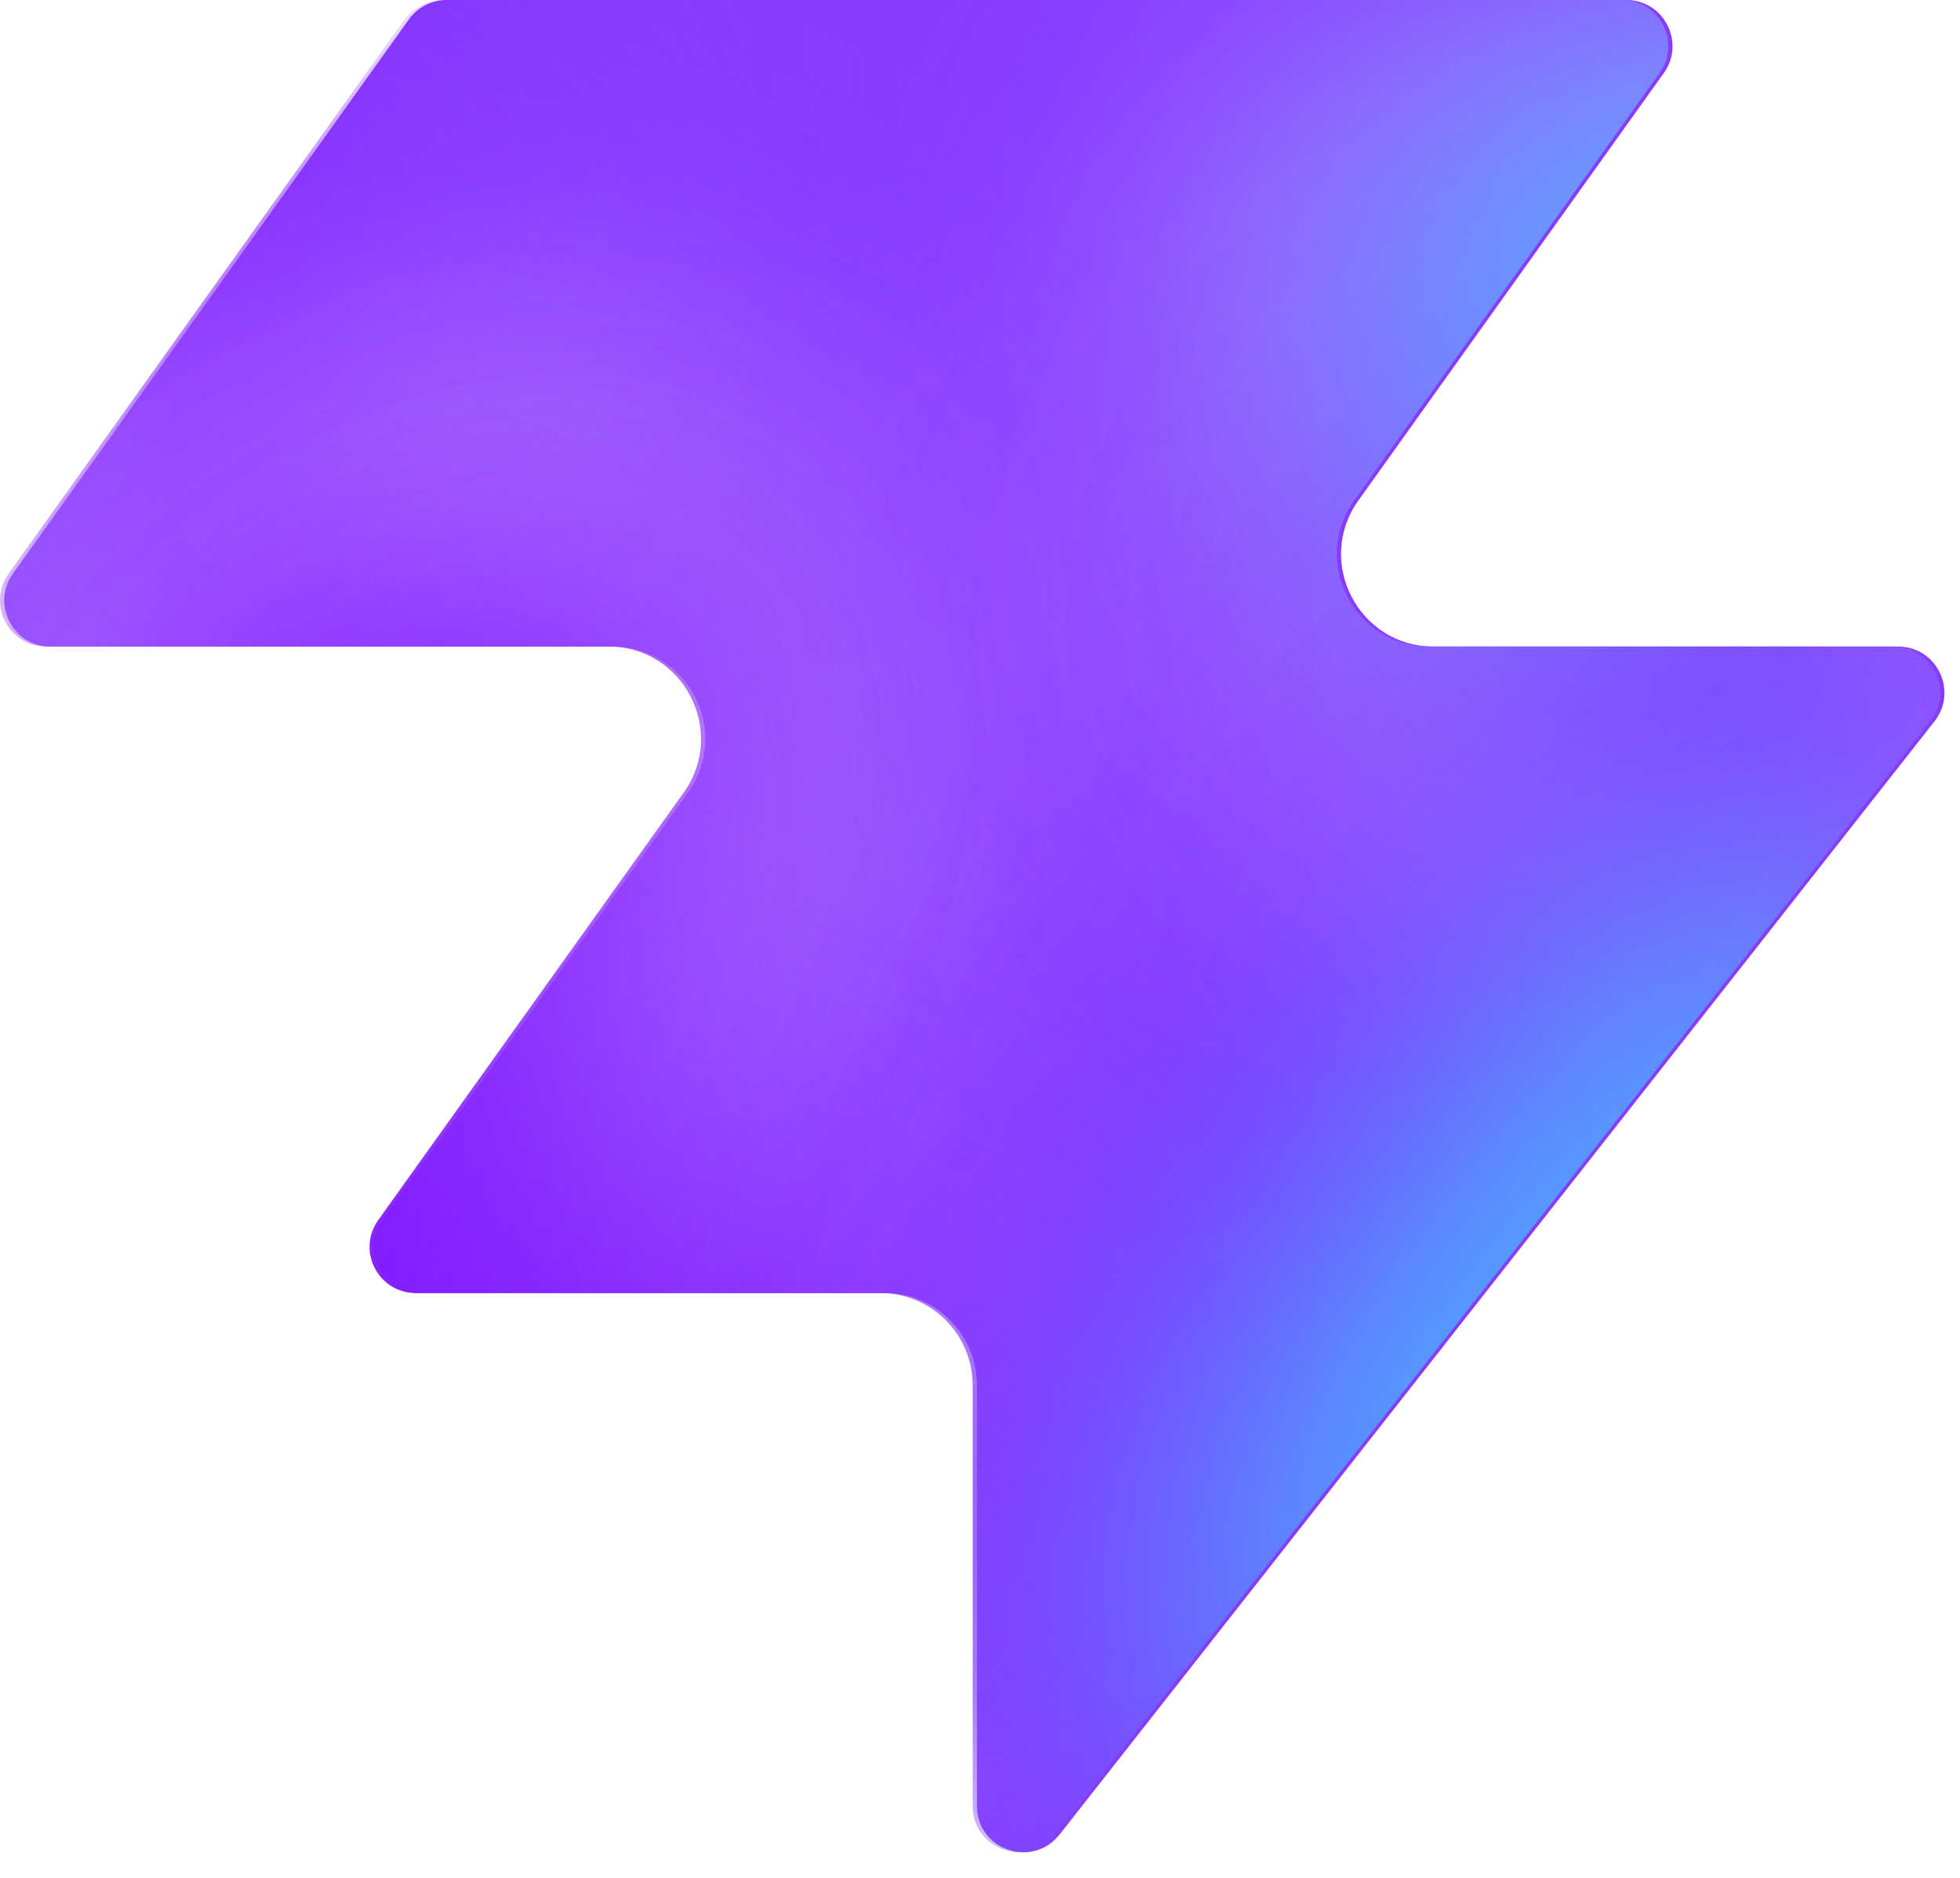
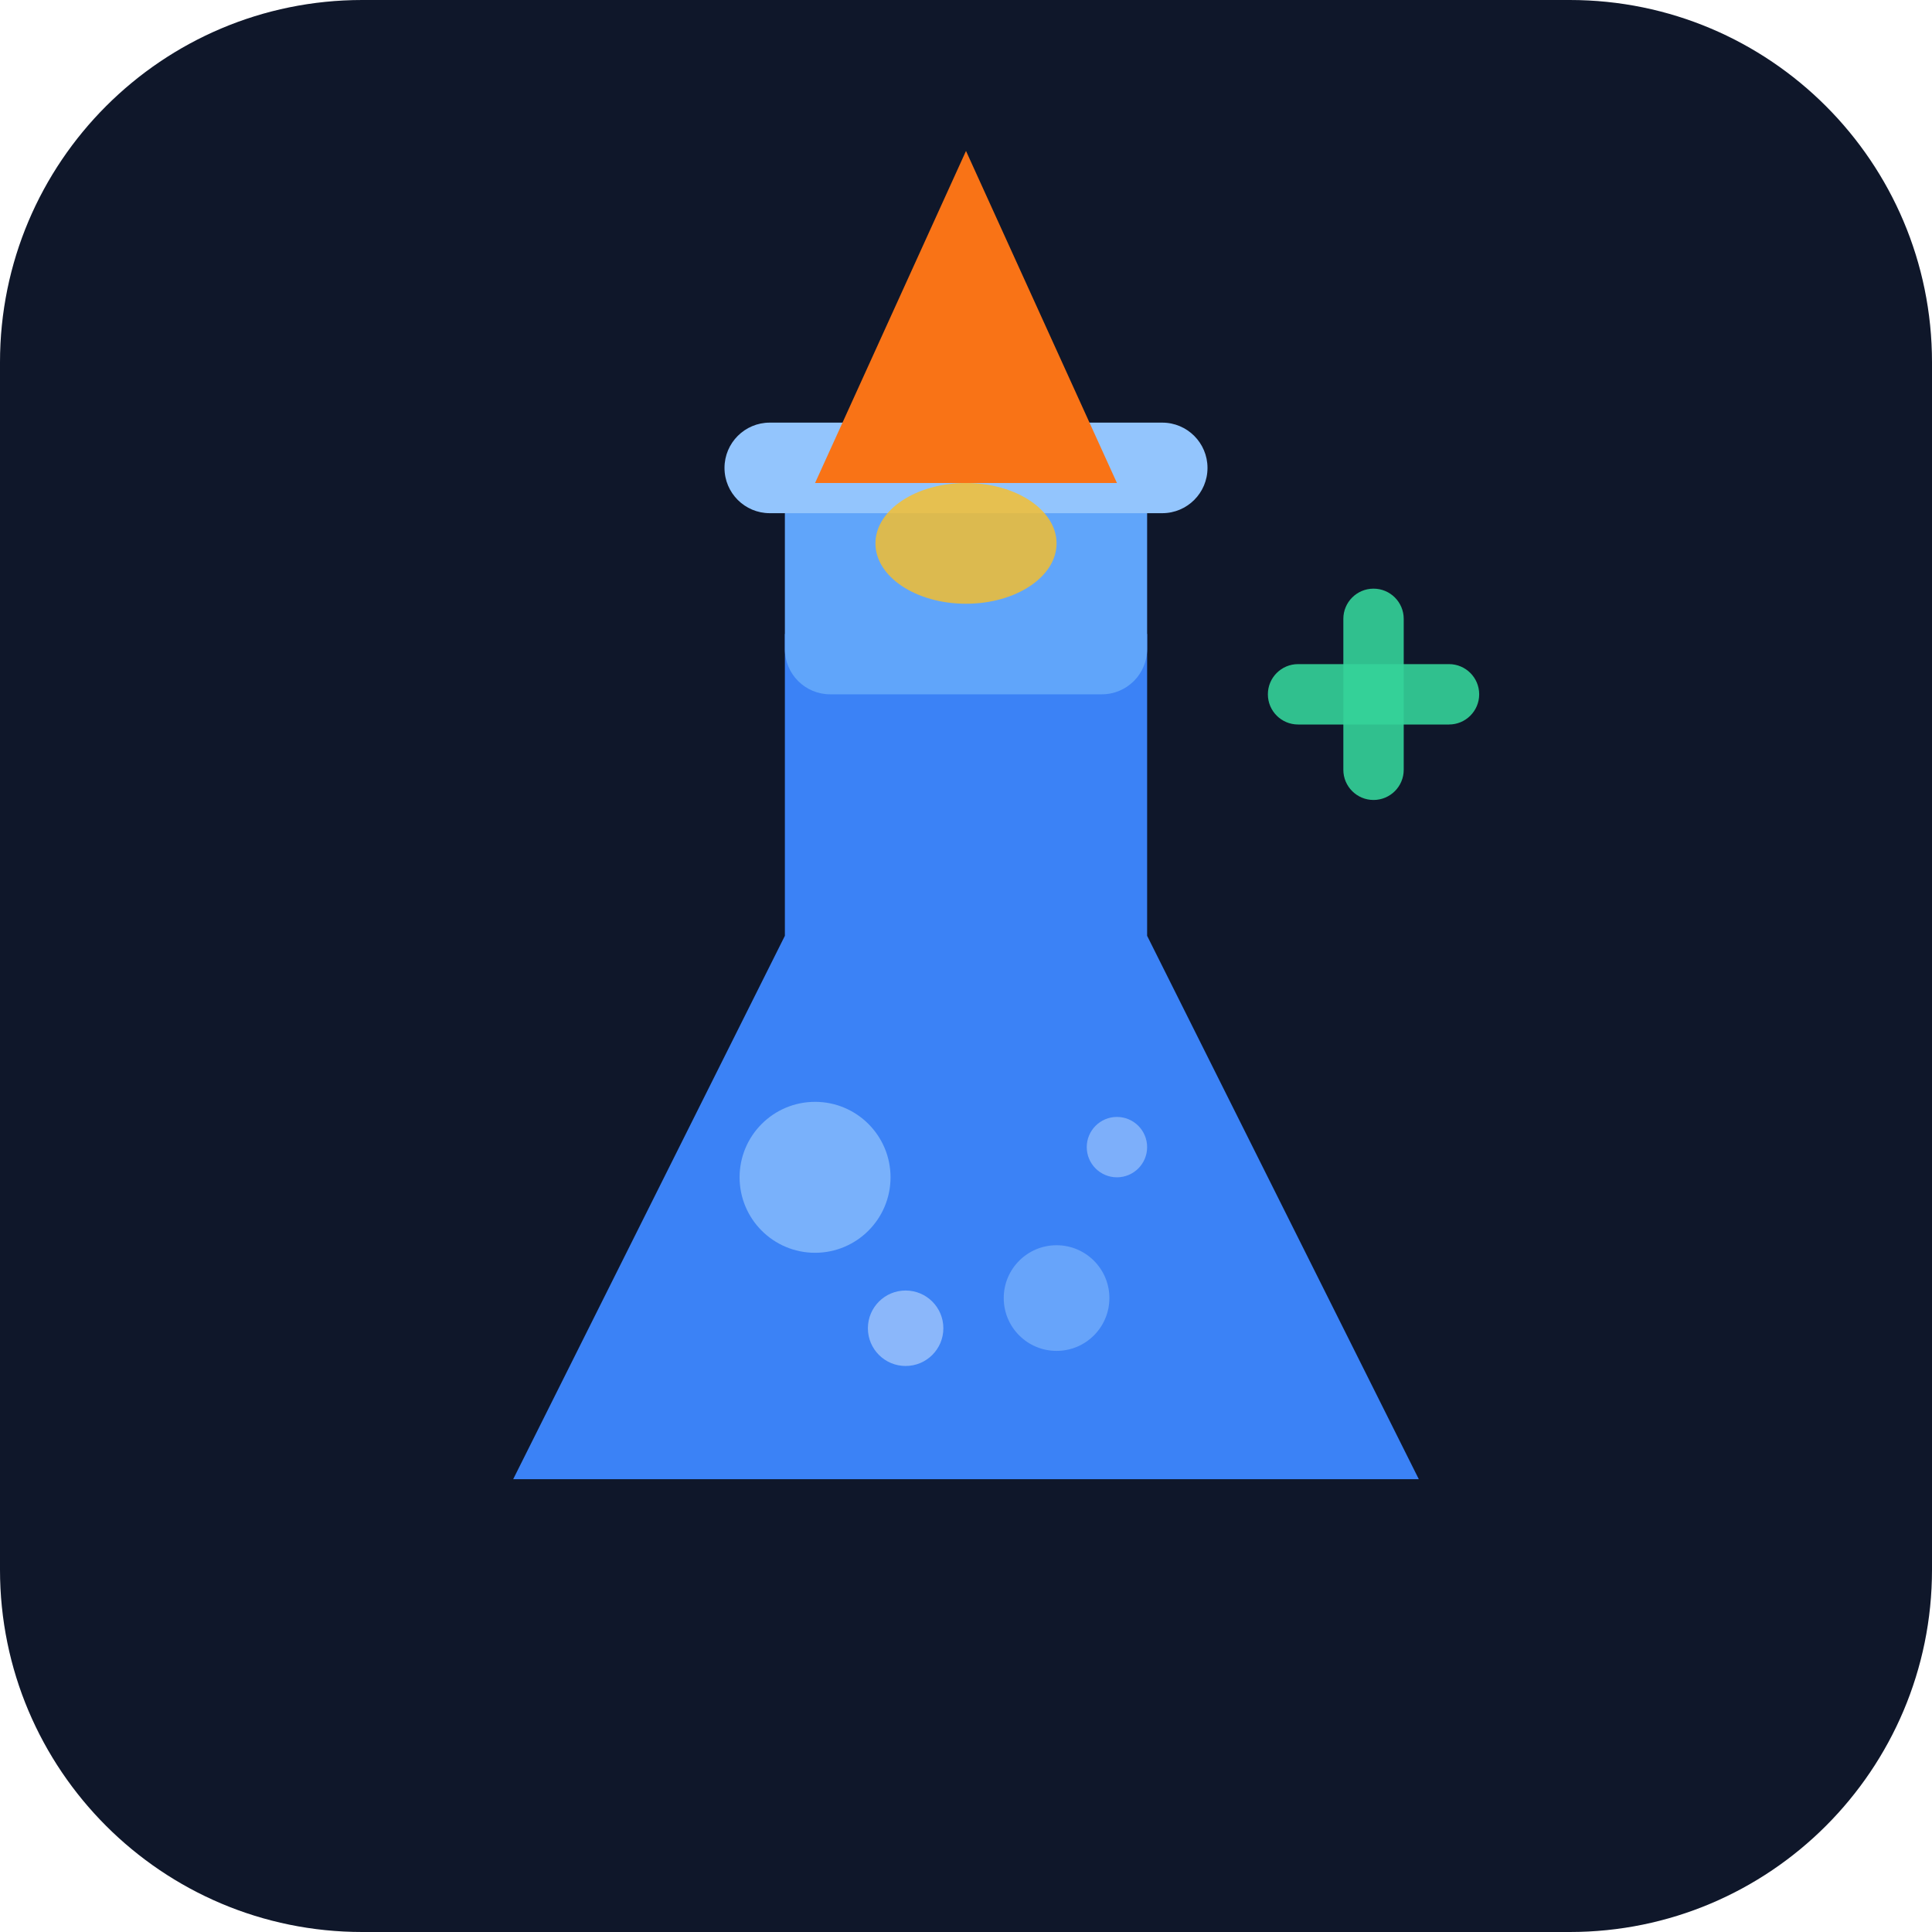
- <svg xmlns="http://www.w3.org/2000/svg" width="48" height="46" fill="none" viewBox="0 0 48 46">
-   <path fill="#863bff" d="M25.946 44.938c-.664.845-2.021.375-2.021-.698V33.937a2.26 2.26 0 0 0-2.262-2.262H10.287c-.92 0-1.456-1.04-.92-1.788l7.48-10.471c1.07-1.497 0-3.578-1.842-3.578H1.237c-.92 0-1.456-1.04-.92-1.788L10.013.474c.214-.297.556-.474.92-.474h28.894c.92 0 1.456 1.04.92 1.788l-7.48 10.471c-1.07 1.498 0 3.579 1.842 3.579h11.377c.943 0 1.473 1.088.89 1.83L25.947 44.94z" style="fill:#863bff;fill:color(display-p3 .525 .23 1);fill-opacity:1" />
-   <mask id="a" width="48" height="46" x="0" y="0" maskUnits="userSpaceOnUse" style="mask-type:alpha">
-     <path fill="#000" d="M25.842 44.938c-.664.844-2.021.375-2.021-.698V33.937a2.26 2.26 0 0 0-2.262-2.262H10.183c-.92 0-1.456-1.04-.92-1.788l7.48-10.471c1.07-1.498 0-3.579-1.842-3.579H1.133c-.92 0-1.456-1.04-.92-1.787L9.91.473c.214-.297.556-.474.92-.474h28.894c.92 0 1.456 1.04.92 1.788l-7.48 10.471c-1.07 1.498 0 3.578 1.842 3.578h11.377c.943 0 1.473 1.088.89 1.832L25.843 44.94z" style="fill:#000;fill-opacity:1" />
-   </mask>
-   <g mask="url(#a)">
-     <g filter="url(#b)">
-       <ellipse cx="5.508" cy="14.704" fill="#ede6ff" rx="5.508" ry="14.704" style="fill:#ede6ff;fill:color(display-p3 .927 .903 1);fill-opacity:1" transform="matrix(.00324 1 1 -.00324 -4.47 31.516)" />
-     </g>
-     <g filter="url(#c)">
-       <ellipse cx="10.399" cy="29.851" fill="#ede6ff" rx="10.399" ry="29.851" style="fill:#ede6ff;fill:color(display-p3 .927 .903 1);fill-opacity:1" transform="matrix(.00324 1 1 -.00324 -39.328 7.883)" />
-     </g>
-     <g filter="url(#d)">
-       <ellipse cx="5.508" cy="30.487" fill="#7e14ff" rx="5.508" ry="30.487" style="fill:#7e14ff;fill:color(display-p3 .492 .077 1);fill-opacity:1" transform="rotate(89.814 -25.913 -14.639)scale(1 -1)" />
-     </g>
-     <g filter="url(#e)">
-       <ellipse cx="5.508" cy="30.599" fill="#7e14ff" rx="5.508" ry="30.599" style="fill:#7e14ff;fill:color(display-p3 .492 .077 1);fill-opacity:1" transform="rotate(89.814 -32.644 -3.334)scale(1 -1)" />
-     </g>
-     <g filter="url(#f)">
-       <ellipse cx="5.508" cy="30.599" fill="#7e14ff" rx="5.508" ry="30.599" style="fill:#7e14ff;fill:color(display-p3 .492 .077 1);fill-opacity:1" transform="matrix(.00324 1 1 -.00324 -34.34 30.47)" />
-     </g>
-     <g filter="url(#g)">
-       <ellipse cx="14.072" cy="22.078" fill="#ede6ff" rx="14.072" ry="22.078" style="fill:#ede6ff;fill:color(display-p3 .927 .903 1);fill-opacity:1" transform="rotate(93.35 24.506 48.493)scale(-1 1)" />
-     </g>
-     <g filter="url(#h)">
-       <ellipse cx="3.47" cy="21.501" fill="#7e14ff" rx="3.47" ry="21.501" style="fill:#7e14ff;fill:color(display-p3 .492 .077 1);fill-opacity:1" transform="rotate(89.009 28.708 47.59)scale(-1 1)" />
-     </g>
-     <g filter="url(#i)">
-       <ellipse cx="3.47" cy="21.501" fill="#7e14ff" rx="3.47" ry="21.501" style="fill:#7e14ff;fill:color(display-p3 .492 .077 1);fill-opacity:1" transform="rotate(89.009 28.708 47.59)scale(-1 1)" />
-     </g>
-     <g filter="url(#j)">
-       <ellipse cx=".387" cy="8.972" fill="#7e14ff" rx="4.407" ry="29.108" style="fill:#7e14ff;fill:color(display-p3 .492 .077 1);fill-opacity:1" transform="rotate(39.51 .387 8.972)" />
-     </g>
-     <g filter="url(#k)">
-       <ellipse cx="47.523" cy="-6.092" fill="#7e14ff" rx="4.407" ry="29.108" style="fill:#7e14ff;fill:color(display-p3 .492 .077 1);fill-opacity:1" transform="rotate(37.892 47.523 -6.092)" />
-     </g>
-     <g filter="url(#l)">
-       <ellipse cx="41.412" cy="6.333" fill="#47bfff" rx="5.971" ry="9.665" style="fill:#47bfff;fill:color(display-p3 .28 .748 1);fill-opacity:1" transform="rotate(37.892 41.412 6.333)" />
-     </g>
-     <g filter="url(#m)">
-       <ellipse cx="-1.879" cy="38.332" fill="#7e14ff" rx="4.407" ry="29.108" style="fill:#7e14ff;fill:color(display-p3 .492 .077 1);fill-opacity:1" transform="rotate(37.892 -1.88 38.332)" />
-     </g>
-     <g filter="url(#n)">
-       <ellipse cx="-1.879" cy="38.332" fill="#7e14ff" rx="4.407" ry="29.108" style="fill:#7e14ff;fill:color(display-p3 .492 .077 1);fill-opacity:1" transform="rotate(37.892 -1.88 38.332)" />
-     </g>
-     <g filter="url(#o)">
-       <ellipse cx="35.651" cy="29.907" fill="#7e14ff" rx="4.407" ry="29.108" style="fill:#7e14ff;fill:color(display-p3 .492 .077 1);fill-opacity:1" transform="rotate(37.892 35.651 29.907)" />
-     </g>
-     <g filter="url(#p)">
-       <ellipse cx="38.418" cy="32.4" fill="#47bfff" rx="5.971" ry="15.297" style="fill:#47bfff;fill:color(display-p3 .28 .748 1);fill-opacity:1" transform="rotate(37.892 38.418 32.4)" />
-     </g>
-   </g>
-   <defs>
-     <filter id="b" width="60.045" height="41.654" x="-19.77" y="16.149" color-interpolation-filters="sRGB" filterUnits="userSpaceOnUse">
-       <feFlood flood-opacity="0" result="BackgroundImageFix" />
-       <feBlend in="SourceGraphic" in2="BackgroundImageFix" result="shape" />
-       <feGaussianBlur result="effect1_foregroundBlur_2002_17158" stdDeviation="7.659" />
-     </filter>
-     <filter id="c" width="90.34" height="51.437" x="-54.613" y="-7.533" color-interpolation-filters="sRGB" filterUnits="userSpaceOnUse">
-       <feFlood flood-opacity="0" result="BackgroundImageFix" />
-       <feBlend in="SourceGraphic" in2="BackgroundImageFix" result="shape" />
-       <feGaussianBlur result="effect1_foregroundBlur_2002_17158" stdDeviation="7.659" />
-     </filter>
-     <filter id="d" width="79.355" height="29.4" x="-49.64" y="2.03" color-interpolation-filters="sRGB" filterUnits="userSpaceOnUse">
-       <feFlood flood-opacity="0" result="BackgroundImageFix" />
-       <feBlend in="SourceGraphic" in2="BackgroundImageFix" result="shape" />
-       <feGaussianBlur result="effect1_foregroundBlur_2002_17158" stdDeviation="4.596" />
-     </filter>
-     <filter id="e" width="79.579" height="29.4" x="-45.045" y="20.029" color-interpolation-filters="sRGB" filterUnits="userSpaceOnUse">
-       <feFlood flood-opacity="0" result="BackgroundImageFix" />
-       <feBlend in="SourceGraphic" in2="BackgroundImageFix" result="shape" />
-       <feGaussianBlur result="effect1_foregroundBlur_2002_17158" stdDeviation="4.596" />
-     </filter>
-     <filter id="f" width="79.579" height="29.4" x="-43.513" y="21.178" color-interpolation-filters="sRGB" filterUnits="userSpaceOnUse">
-       <feFlood flood-opacity="0" result="BackgroundImageFix" />
-       <feBlend in="SourceGraphic" in2="BackgroundImageFix" result="shape" />
-       <feGaussianBlur result="effect1_foregroundBlur_2002_17158" stdDeviation="4.596" />
-     </filter>
-     <filter id="g" width="74.749" height="58.852" x="15.756" y="-17.901" color-interpolation-filters="sRGB" filterUnits="userSpaceOnUse">
-       <feFlood flood-opacity="0" result="BackgroundImageFix" />
-       <feBlend in="SourceGraphic" in2="BackgroundImageFix" result="shape" />
-       <feGaussianBlur result="effect1_foregroundBlur_2002_17158" stdDeviation="7.659" />
-     </filter>
-     <filter id="h" width="61.377" height="25.362" x="23.548" y="2.284" color-interpolation-filters="sRGB" filterUnits="userSpaceOnUse">
-       <feFlood flood-opacity="0" result="BackgroundImageFix" />
-       <feBlend in="SourceGraphic" in2="BackgroundImageFix" result="shape" />
-       <feGaussianBlur result="effect1_foregroundBlur_2002_17158" stdDeviation="4.596" />
-     </filter>
-     <filter id="i" width="61.377" height="25.362" x="23.548" y="2.284" color-interpolation-filters="sRGB" filterUnits="userSpaceOnUse">
-       <feFlood flood-opacity="0" result="BackgroundImageFix" />
-       <feBlend in="SourceGraphic" in2="BackgroundImageFix" result="shape" />
-       <feGaussianBlur result="effect1_foregroundBlur_2002_17158" stdDeviation="4.596" />
-     </filter>
-     <filter id="j" width="56.045" height="63.649" x="-27.636" y="-22.853" color-interpolation-filters="sRGB" filterUnits="userSpaceOnUse">
-       <feFlood flood-opacity="0" result="BackgroundImageFix" />
-       <feBlend in="SourceGraphic" in2="BackgroundImageFix" result="shape" />
-       <feGaussianBlur result="effect1_foregroundBlur_2002_17158" stdDeviation="4.596" />
-     </filter>
-     <filter id="k" width="54.814" height="64.646" x="20.116" y="-38.415" color-interpolation-filters="sRGB" filterUnits="userSpaceOnUse">
-       <feFlood flood-opacity="0" result="BackgroundImageFix" />
-       <feBlend in="SourceGraphic" in2="BackgroundImageFix" result="shape" />
-       <feGaussianBlur result="effect1_foregroundBlur_2002_17158" stdDeviation="4.596" />
-     </filter>
-     <filter id="l" width="33.541" height="35.313" x="24.641" y="-11.323" color-interpolation-filters="sRGB" filterUnits="userSpaceOnUse">
-       <feFlood flood-opacity="0" result="BackgroundImageFix" />
-       <feBlend in="SourceGraphic" in2="BackgroundImageFix" result="shape" />
-       <feGaussianBlur result="effect1_foregroundBlur_2002_17158" stdDeviation="4.596" />
-     </filter>
-     <filter id="m" width="54.814" height="64.646" x="-29.286" y="6.009" color-interpolation-filters="sRGB" filterUnits="userSpaceOnUse">
-       <feFlood flood-opacity="0" result="BackgroundImageFix" />
-       <feBlend in="SourceGraphic" in2="BackgroundImageFix" result="shape" />
-       <feGaussianBlur result="effect1_foregroundBlur_2002_17158" stdDeviation="4.596" />
-     </filter>
-     <filter id="n" width="54.814" height="64.646" x="-29.286" y="6.009" color-interpolation-filters="sRGB" filterUnits="userSpaceOnUse">
-       <feFlood flood-opacity="0" result="BackgroundImageFix" />
-       <feBlend in="SourceGraphic" in2="BackgroundImageFix" result="shape" />
-       <feGaussianBlur result="effect1_foregroundBlur_2002_17158" stdDeviation="4.596" />
-     </filter>
-     <filter id="o" width="54.814" height="64.646" x="8.244" y="-2.416" color-interpolation-filters="sRGB" filterUnits="userSpaceOnUse">
-       <feFlood flood-opacity="0" result="BackgroundImageFix" />
-       <feBlend in="SourceGraphic" in2="BackgroundImageFix" result="shape" />
-       <feGaussianBlur result="effect1_foregroundBlur_2002_17158" stdDeviation="4.596" />
-     </filter>
-     <filter id="p" width="39.409" height="43.623" x="18.713" y="10.588" color-interpolation-filters="sRGB" filterUnits="userSpaceOnUse">
-       <feFlood flood-opacity="0" result="BackgroundImageFix" />
-       <feBlend in="SourceGraphic" in2="BackgroundImageFix" result="shape" />
-       <feGaussianBlur result="effect1_foregroundBlur_2002_17158" stdDeviation="4.596" />
-     </filter>
-   </defs>
+ <svg xmlns="http://www.w3.org/2000/svg" width="128" height="128" viewBox="0 0 128 128" fill="none">
+   <rect width="128" height="128" rx="24" fill="#0f172a" />
+   <path d="M52 42 h24 v20 l18 36 H34 l18-36 z" fill="#3b82f6" />
+   <rect x="52" y="30" width="24" height="16" rx="3" fill="#60a5fa" />
+   <rect x="48" y="28" width="32" height="6" rx="3" fill="#93c5fd" />
+   <path d="M64 10 L74 32 H54 Z" fill="#f97316" />
+   <ellipse cx="64" cy="36" rx="6" ry="4" fill="#fbbf24" opacity="0.8" />
+   <circle cx="54" cy="78" r="5" fill="#93c5fd" opacity="0.7" />
+   <circle cx="70" cy="86" r="3.5" fill="#93c5fd" opacity="0.5" />
+   <circle cx="60" cy="88" r="2.5" fill="#bfdbfe" opacity="0.6" />
+   <circle cx="74" cy="76" r="2" fill="#bfdbfe" opacity="0.5" />
+   <rect x="84" y="44" width="14" height="4" rx="2" fill="#34d399" opacity="0.9" />
+   <rect x="89" y="39" width="4" height="14" rx="2" fill="#34d399" opacity="0.9" />
</svg>
